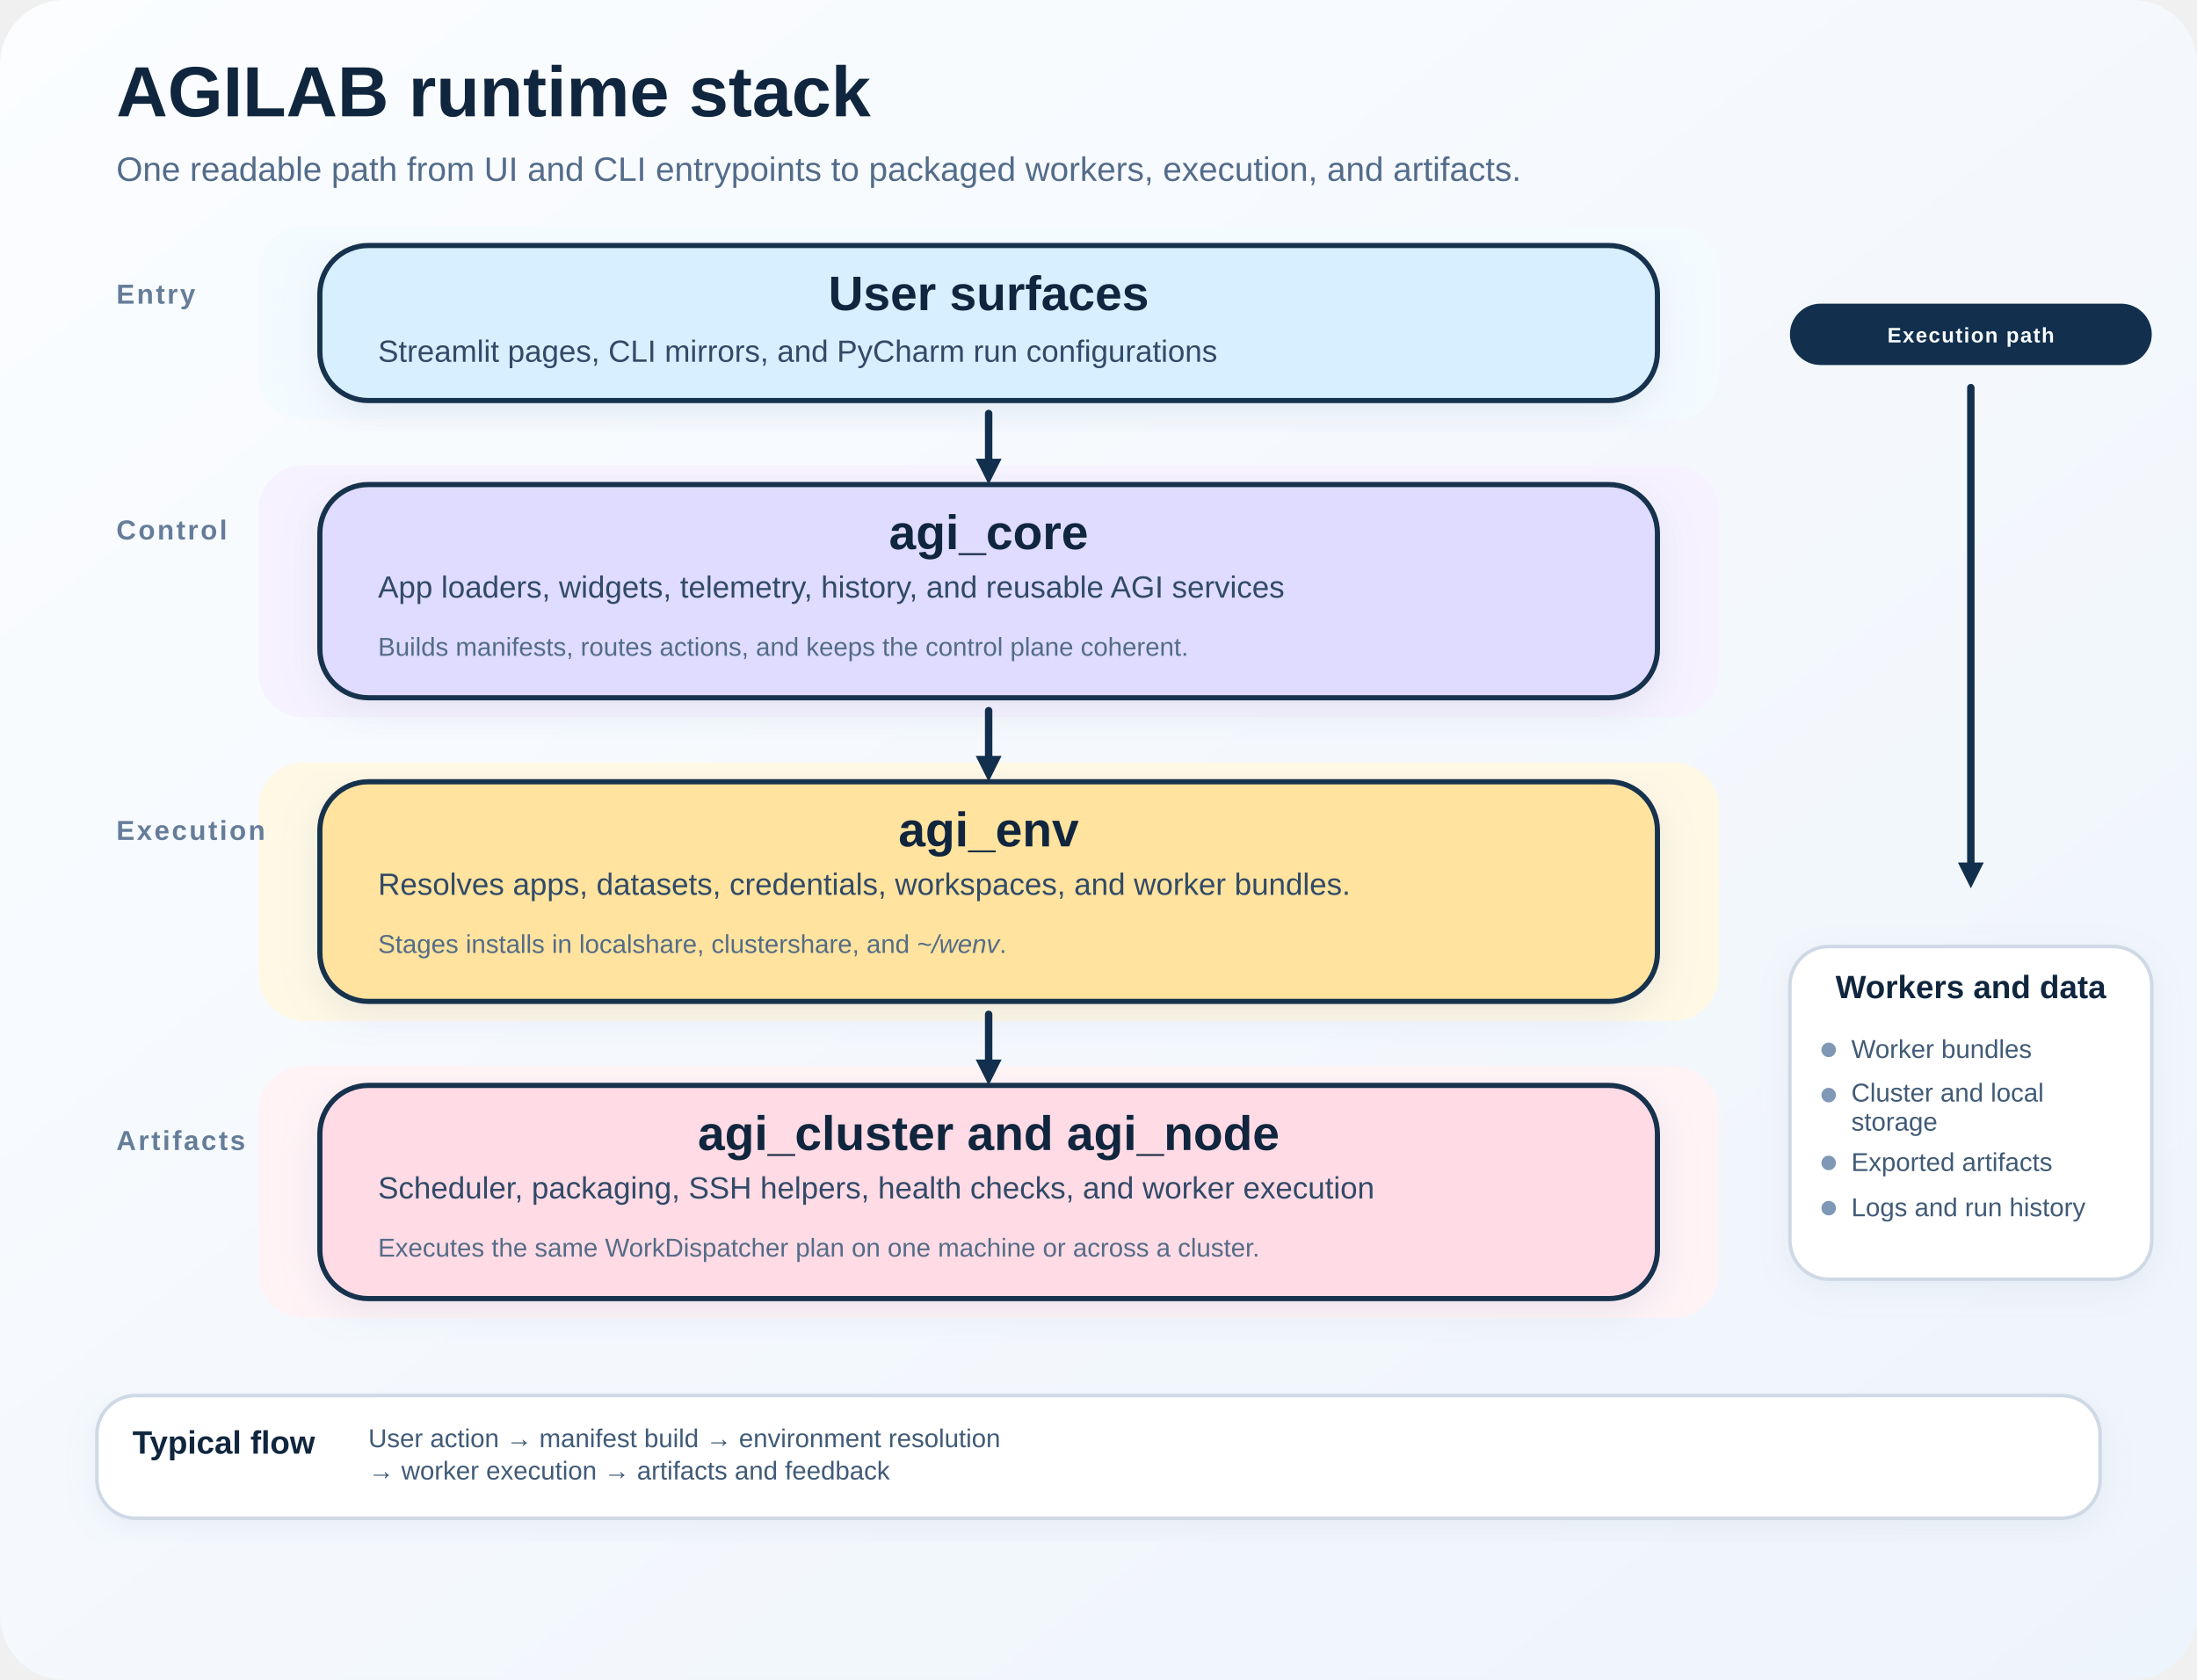
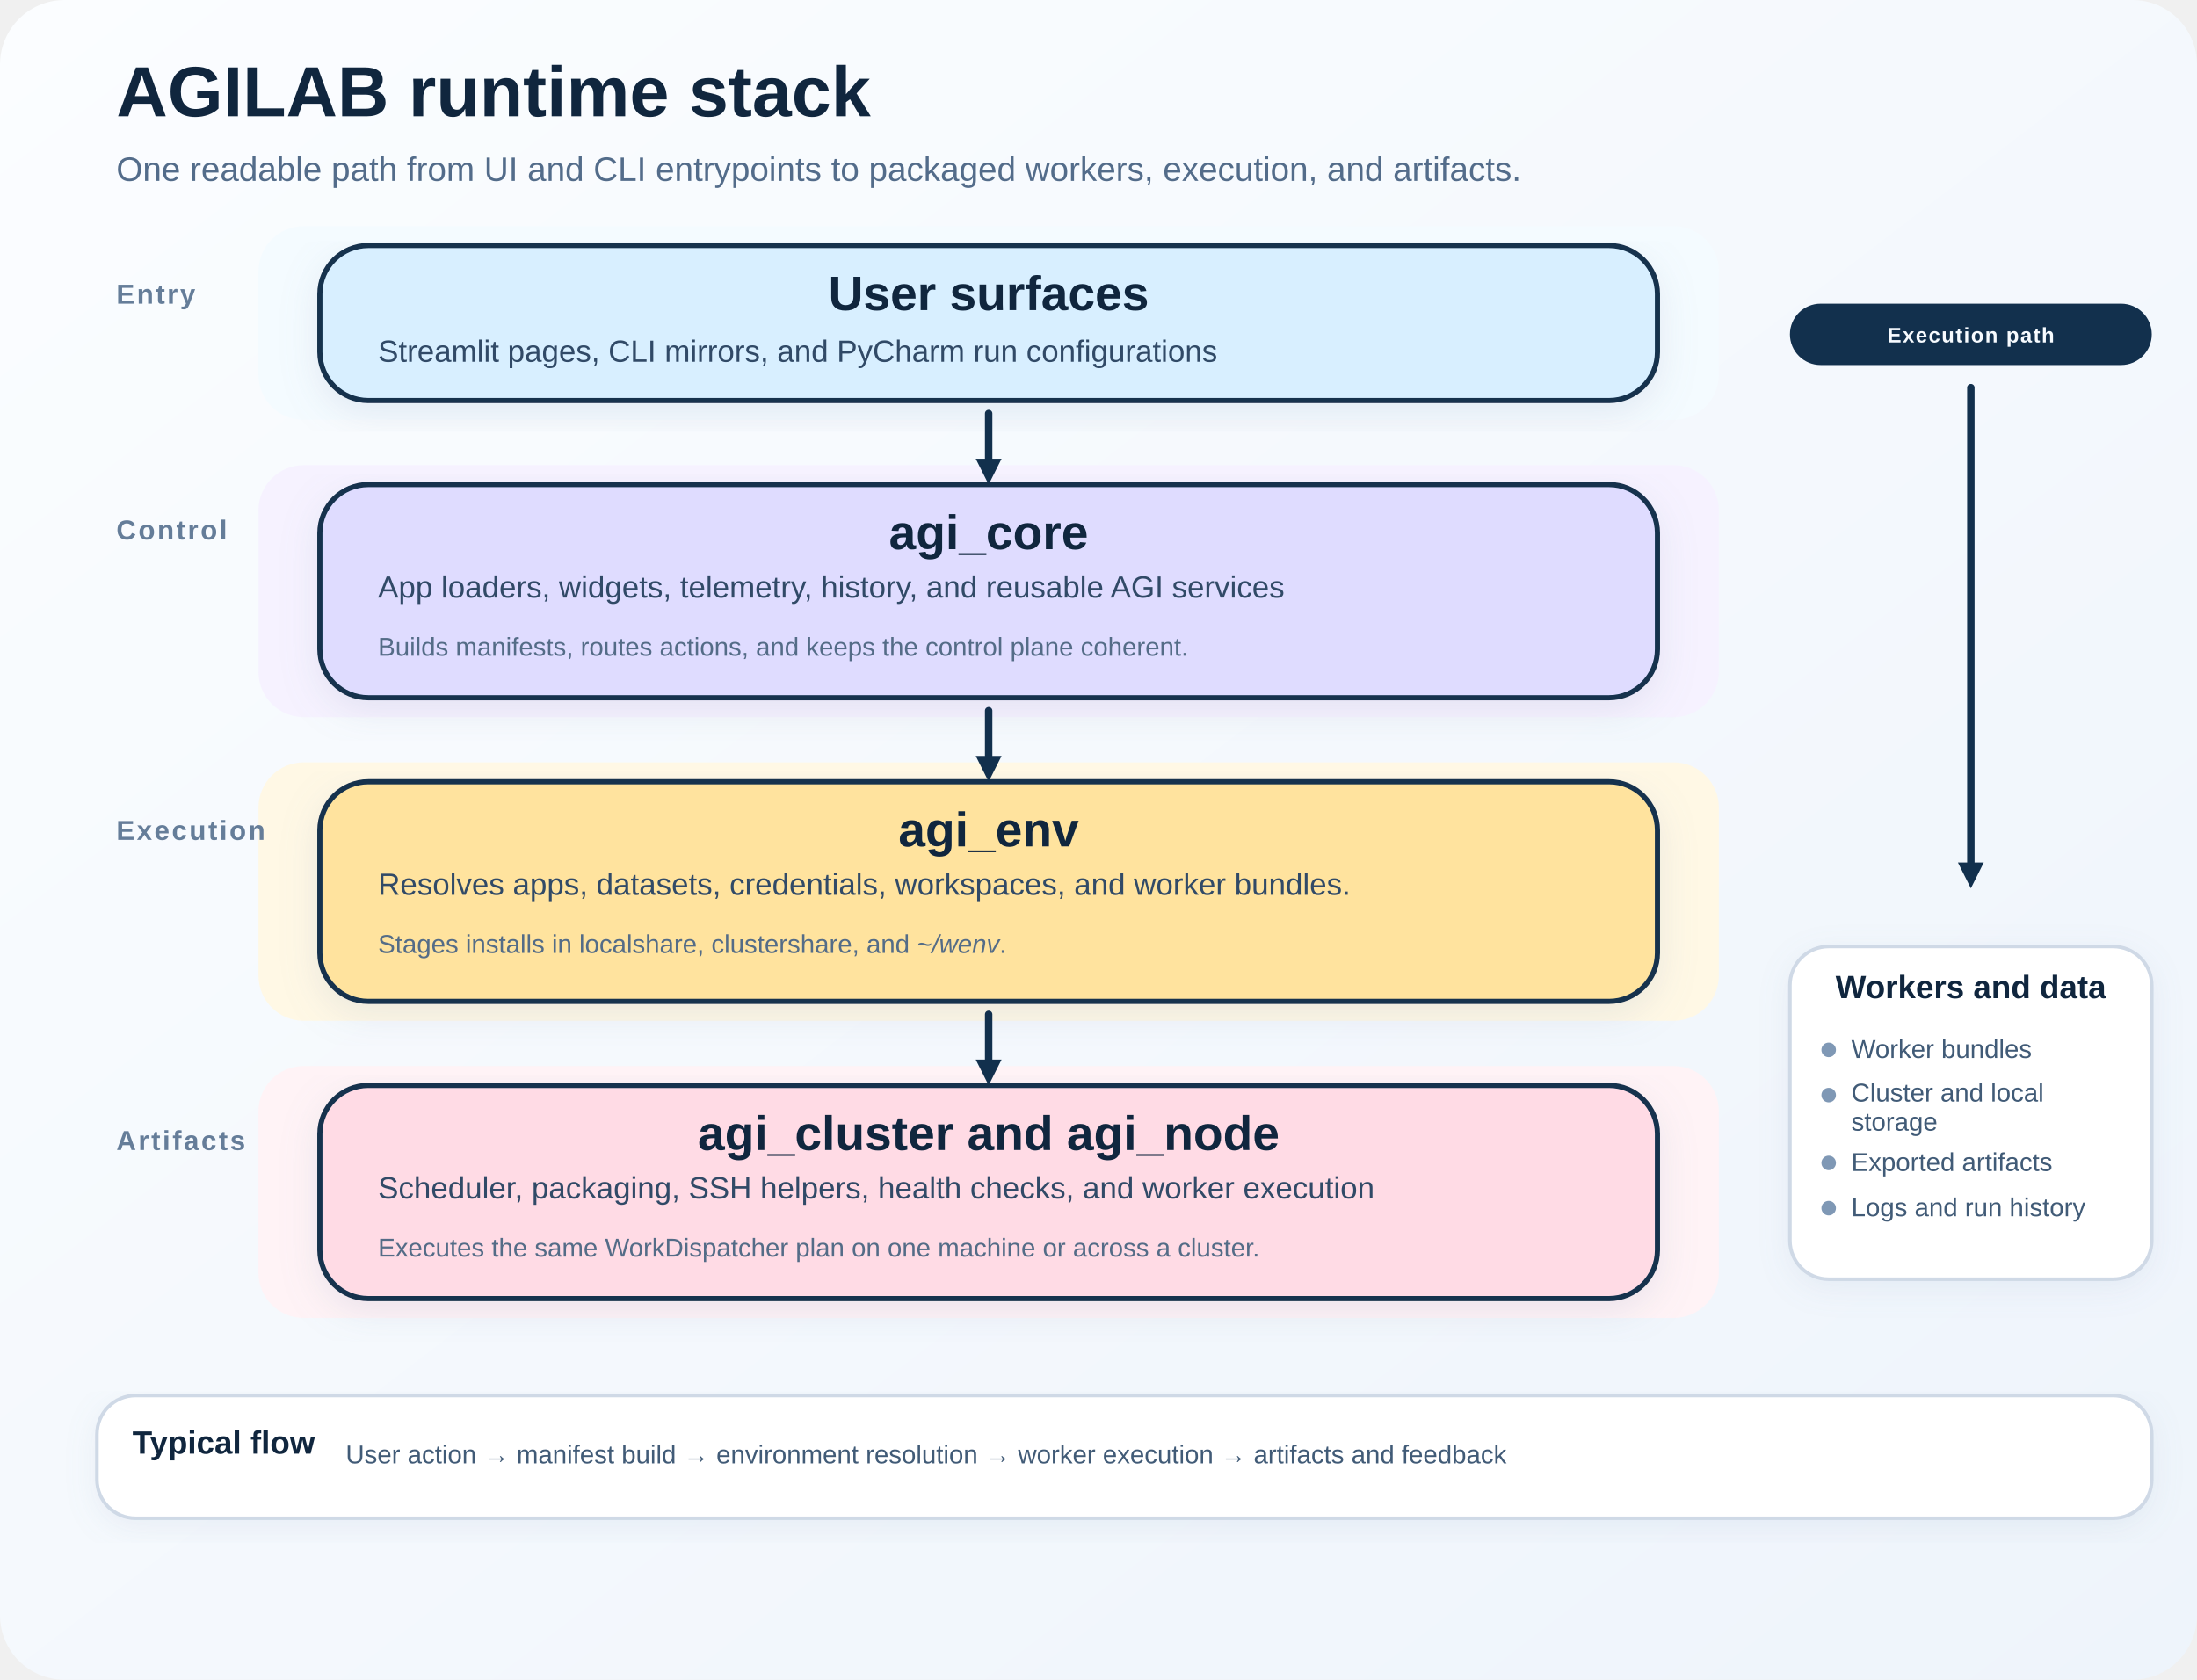
<svg xmlns="http://www.w3.org/2000/svg" width="1360" height="1040" viewBox="0 0 1360 1040" role="img" aria-labelledby="title desc">
  <defs>
    <style>
      text {
        font-family: Arial, Helvetica, sans-serif;
        fill: #10263e;
      }
      .title {
        font-size: 44px;
        font-weight: 700;
      }
      .subtitle {
        font-size: 21px;
        fill: #536c8a;
      }
      .lane-label {
        font-size: 17px;
        font-weight: 700;
        letter-spacing: 0.08em;
        text-transform: uppercase;
        fill: #657d99;
      }
      .lane-rule {
        stroke: #d5dfeb;
        stroke-width: 2.2;
      }
      .box {
        stroke: #12304d;
        stroke-width: 3.2;
        rx: 30;
        ry: 30;
        filter: url(#shadow);
      }
      .box-title {
        font-size: 30px;
        font-weight: 700;
      }
      .box-body {
        font-size: 19px;
        fill: #314a67;
      }
      .box-note {
        font-size: 16px;
        fill: #546c87;
      }
      .callout {
        stroke: #cfd9e6;
        stroke-width: 2.2;
        rx: 24;
        ry: 24;
        filter: url(#shadow-soft);
      }
      .callout-title {
        font-size: 20px;
        font-weight: 700;
      }
      .callout-body {
        font-size: 16px;
        fill: #415b77;
      }
      .arrow {
        stroke: #12304d;
        stroke-width: 4.6;
        stroke-linecap: round;
      }
      .arrow-soft {
        stroke: #7d92ae;
        stroke-width: 3.4;
        stroke-linecap: round;
      }
      .arrow-head {
        fill: #12304d;
      }
      .arrow-head-soft {
        fill: #7d92ae;
      }
      .badge {
        fill: #12304d;
      }
      .badge-text {
        font-size: 13px;
        font-weight: 700;
        fill: #f7fbff;
        letter-spacing: 0.06em;
        text-transform: uppercase;
      }
      .bullet {
        fill: #7f98b5;
      }
    </style>
    <linearGradient id="bg" x1="0%" y1="0%" x2="100%" y2="100%">
      <stop offset="0%" stop-color="#fbfdff" />
      <stop offset="100%" stop-color="#eef4fb" />
    </linearGradient>
    <filter id="shadow" x="-10%" y="-10%" width="130%" height="130%">
      <feDropShadow dx="0" dy="7" stdDeviation="11" flood-color="#90a5c1" flood-opacity="0.18" />
    </filter>
    <filter id="shadow-soft" x="-10%" y="-10%" width="130%" height="130%">
      <feDropShadow dx="0" dy="5" stdDeviation="9" flood-color="#90a5c1" flood-opacity="0.13" />
    </filter>
  </defs>
  <rect width="1360" height="1040" fill="url(#bg)" rx="40" ry="40" />
  <g transform="translate(72,72)">
    <text class="title" x="0" y="0">AGILAB runtime stack</text>
    <text class="subtitle" x="0" y="40">One readable path from UI and CLI entrypoints to packaged workers, execution, and artifacts.</text>
  </g>
  <rect x="160" y="140" width="904" height="120" fill="#f4fbff" rx="28" ry="28" />
  <rect x="160" y="288" width="904" height="156" fill="#f6f2ff" rx="28" ry="28" />
  <rect x="160" y="472" width="904" height="160" fill="#fff8e5" rx="28" ry="28" />
  <rect x="160" y="660" width="904" height="156" fill="#fff3f6" rx="28" ry="28" />
  <g transform="translate(72,154)">
    <text class="lane-label" x="0" y="34">Entry</text>
    <line class="lane-rule" x1="170" y1="25" x2="262" y2="25" />
    <text class="lane-label" x="0" y="180">Control</text>
    <line class="lane-rule" x1="170" y1="171" x2="262" y2="171" />
    <text class="lane-label" x="0" y="366">Execution</text>
    <line class="lane-rule" x1="170" y1="357" x2="262" y2="357" />
    <text class="lane-label" x="0" y="558">Artifacts</text>
    <line class="lane-rule" x1="170" y1="549" x2="262" y2="549" />
  </g>
  <g transform="translate(198,152)">
    <rect class="box" width="828" height="96" fill="#d8efff" />
    <text class="box-title" x="414" y="40" text-anchor="middle">User surfaces</text>
    <text class="box-body" x="36" y="72">
      <tspan x="36" dy="0">Streamlit pages, CLI mirrors, and PyCharm run configurations</tspan>
    </text>
  </g>
  <g transform="translate(198,300)">
    <rect class="box" width="828" height="132" fill="#dfdcff" />
    <text class="box-title" x="414" y="40" text-anchor="middle">agi_core</text>
    <text class="box-body" x="36" y="70">
      <tspan x="36" dy="0">App loaders, widgets, telemetry, history, and reusable AGI services</tspan>
    </text>
    <text class="box-note" x="36" y="106">
      <tspan x="36" dy="0">Builds manifests, routes actions, and keeps the control plane coherent.</tspan>
    </text>
  </g>
  <g transform="translate(198,484)">
    <rect class="box" width="828" height="136" fill="#ffe39e" />
    <text class="box-title" x="414" y="40" text-anchor="middle">agi_env</text>
    <text class="box-body" x="36" y="70">
      <tspan x="36" dy="0">Resolves apps, datasets, credentials, workspaces, and worker bundles.</tspan>
    </text>
    <text class="box-note" x="36" y="106">
      <tspan x="36" dy="0">Stages installs in localshare, clustershare, and <tspan font-style="italic">~/wenv</tspan>.</tspan>
    </text>
  </g>
  <g transform="translate(198,672)">
    <rect class="box" width="828" height="132" fill="#ffdbe5" />
    <text class="box-title" x="414" y="40" text-anchor="middle">agi_cluster and agi_node</text>
    <text class="box-body" x="36" y="70">
      <tspan x="36" dy="0">Scheduler, packaging, SSH helpers, health checks, and worker execution</tspan>
    </text>
    <text class="box-note" x="36" y="106">
      <tspan x="36" dy="0">Executes the same WorkDispatcher plan on one machine or across a cluster.</tspan>
    </text>
  </g>
  <g transform="translate(1108,188)">
    <rect class="badge" width="224" height="38" rx="19" ry="19" />
    <text class="badge-text" x="112" y="24" text-anchor="middle">Execution path</text>
    <line class="arrow" x1="112" y1="52" x2="112" y2="346" />
    <polygon class="arrow-head" points="104,346 120,346 112,362" />
  </g>
  <g transform="translate(1108,586)">
    <rect class="callout" width="224" height="206" fill="#ffffff" />
    <text class="callout-title" x="112" y="32" text-anchor="middle">Workers and data</text>
    <circle class="bullet" cx="24" cy="64" r="4.5" />
    <text class="callout-body" x="38" y="69">Worker bundles</text>
    <circle class="bullet" cx="24" cy="92" r="4.5" />
    <text class="callout-body" x="38" y="96">
      <tspan x="38" dy="0">Cluster and local</tspan>
      <tspan x="38" dy="18">storage</tspan>
    </text>
    <circle class="bullet" cx="24" cy="134" r="4.5" />
    <text class="callout-body" x="38" y="139">Exported artifacts</text>
    <circle class="bullet" cx="24" cy="162" r="4.5" />
    <text class="callout-body" x="38" y="167">Logs and run history</text>
  </g>
  <g transform="translate(60,864)">
-     <rect class="callout" width="1240" height="76" fill="#ffffff" />
+     <rect class="callout" width="1272" height="76" fill="#ffffff" />
    <text class="callout-title" x="22" y="36">Typical flow</text>
-     <text class="callout-body" x="168" y="32">
-       <tspan x="168" dy="0">User action → manifest build → environment resolution</tspan>
-       <tspan x="168" dy="20">→ worker execution → artifacts and feedback</tspan>
+     <text class="callout-body" x="154" y="42">
+       <tspan x="154" dy="0">User action → manifest build → environment resolution → worker execution → artifacts and feedback</tspan>
    </text>
  </g>
  <line class="arrow" x1="612" y1="256" x2="612" y2="284" />
  <polygon class="arrow-head" points="604,284 620,284 612,300" />
  <line class="arrow" x1="612" y1="440" x2="612" y2="468" />
  <polygon class="arrow-head" points="604,468 620,468 612,484" />
  <line class="arrow" x1="612" y1="628" x2="612" y2="656" />
  <polygon class="arrow-head" points="604,656 620,656 612,672" />
</svg>
